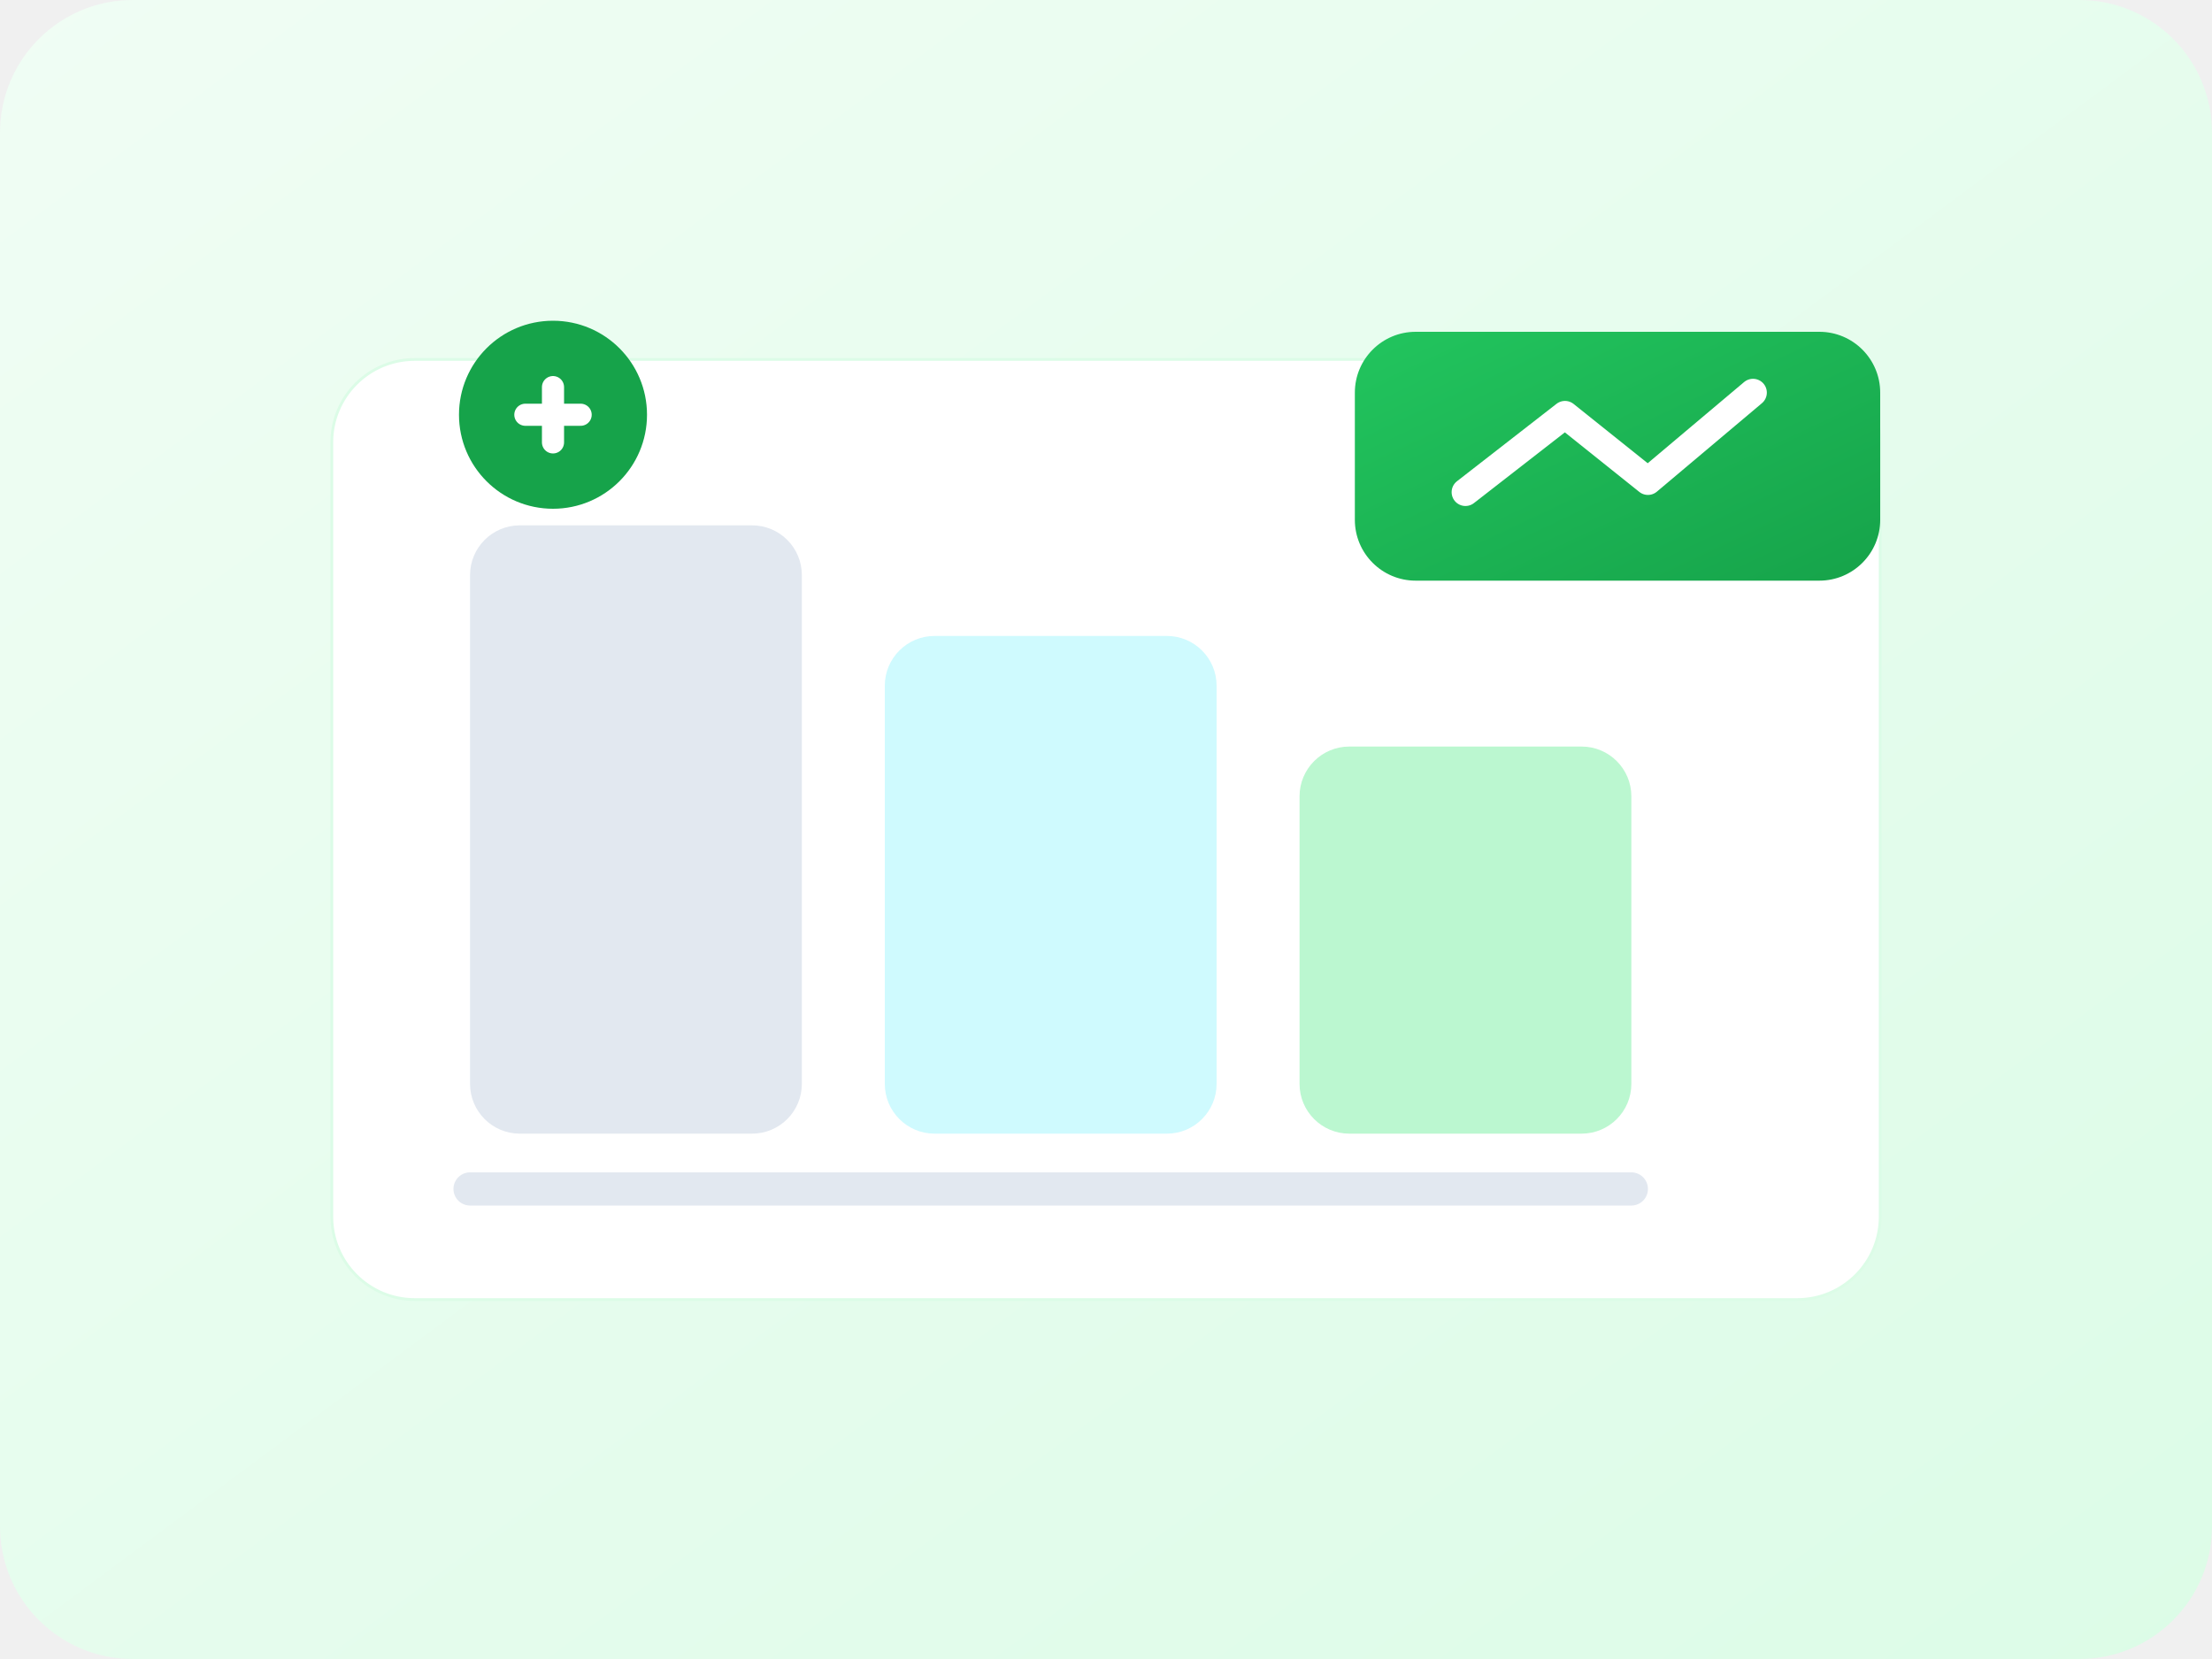
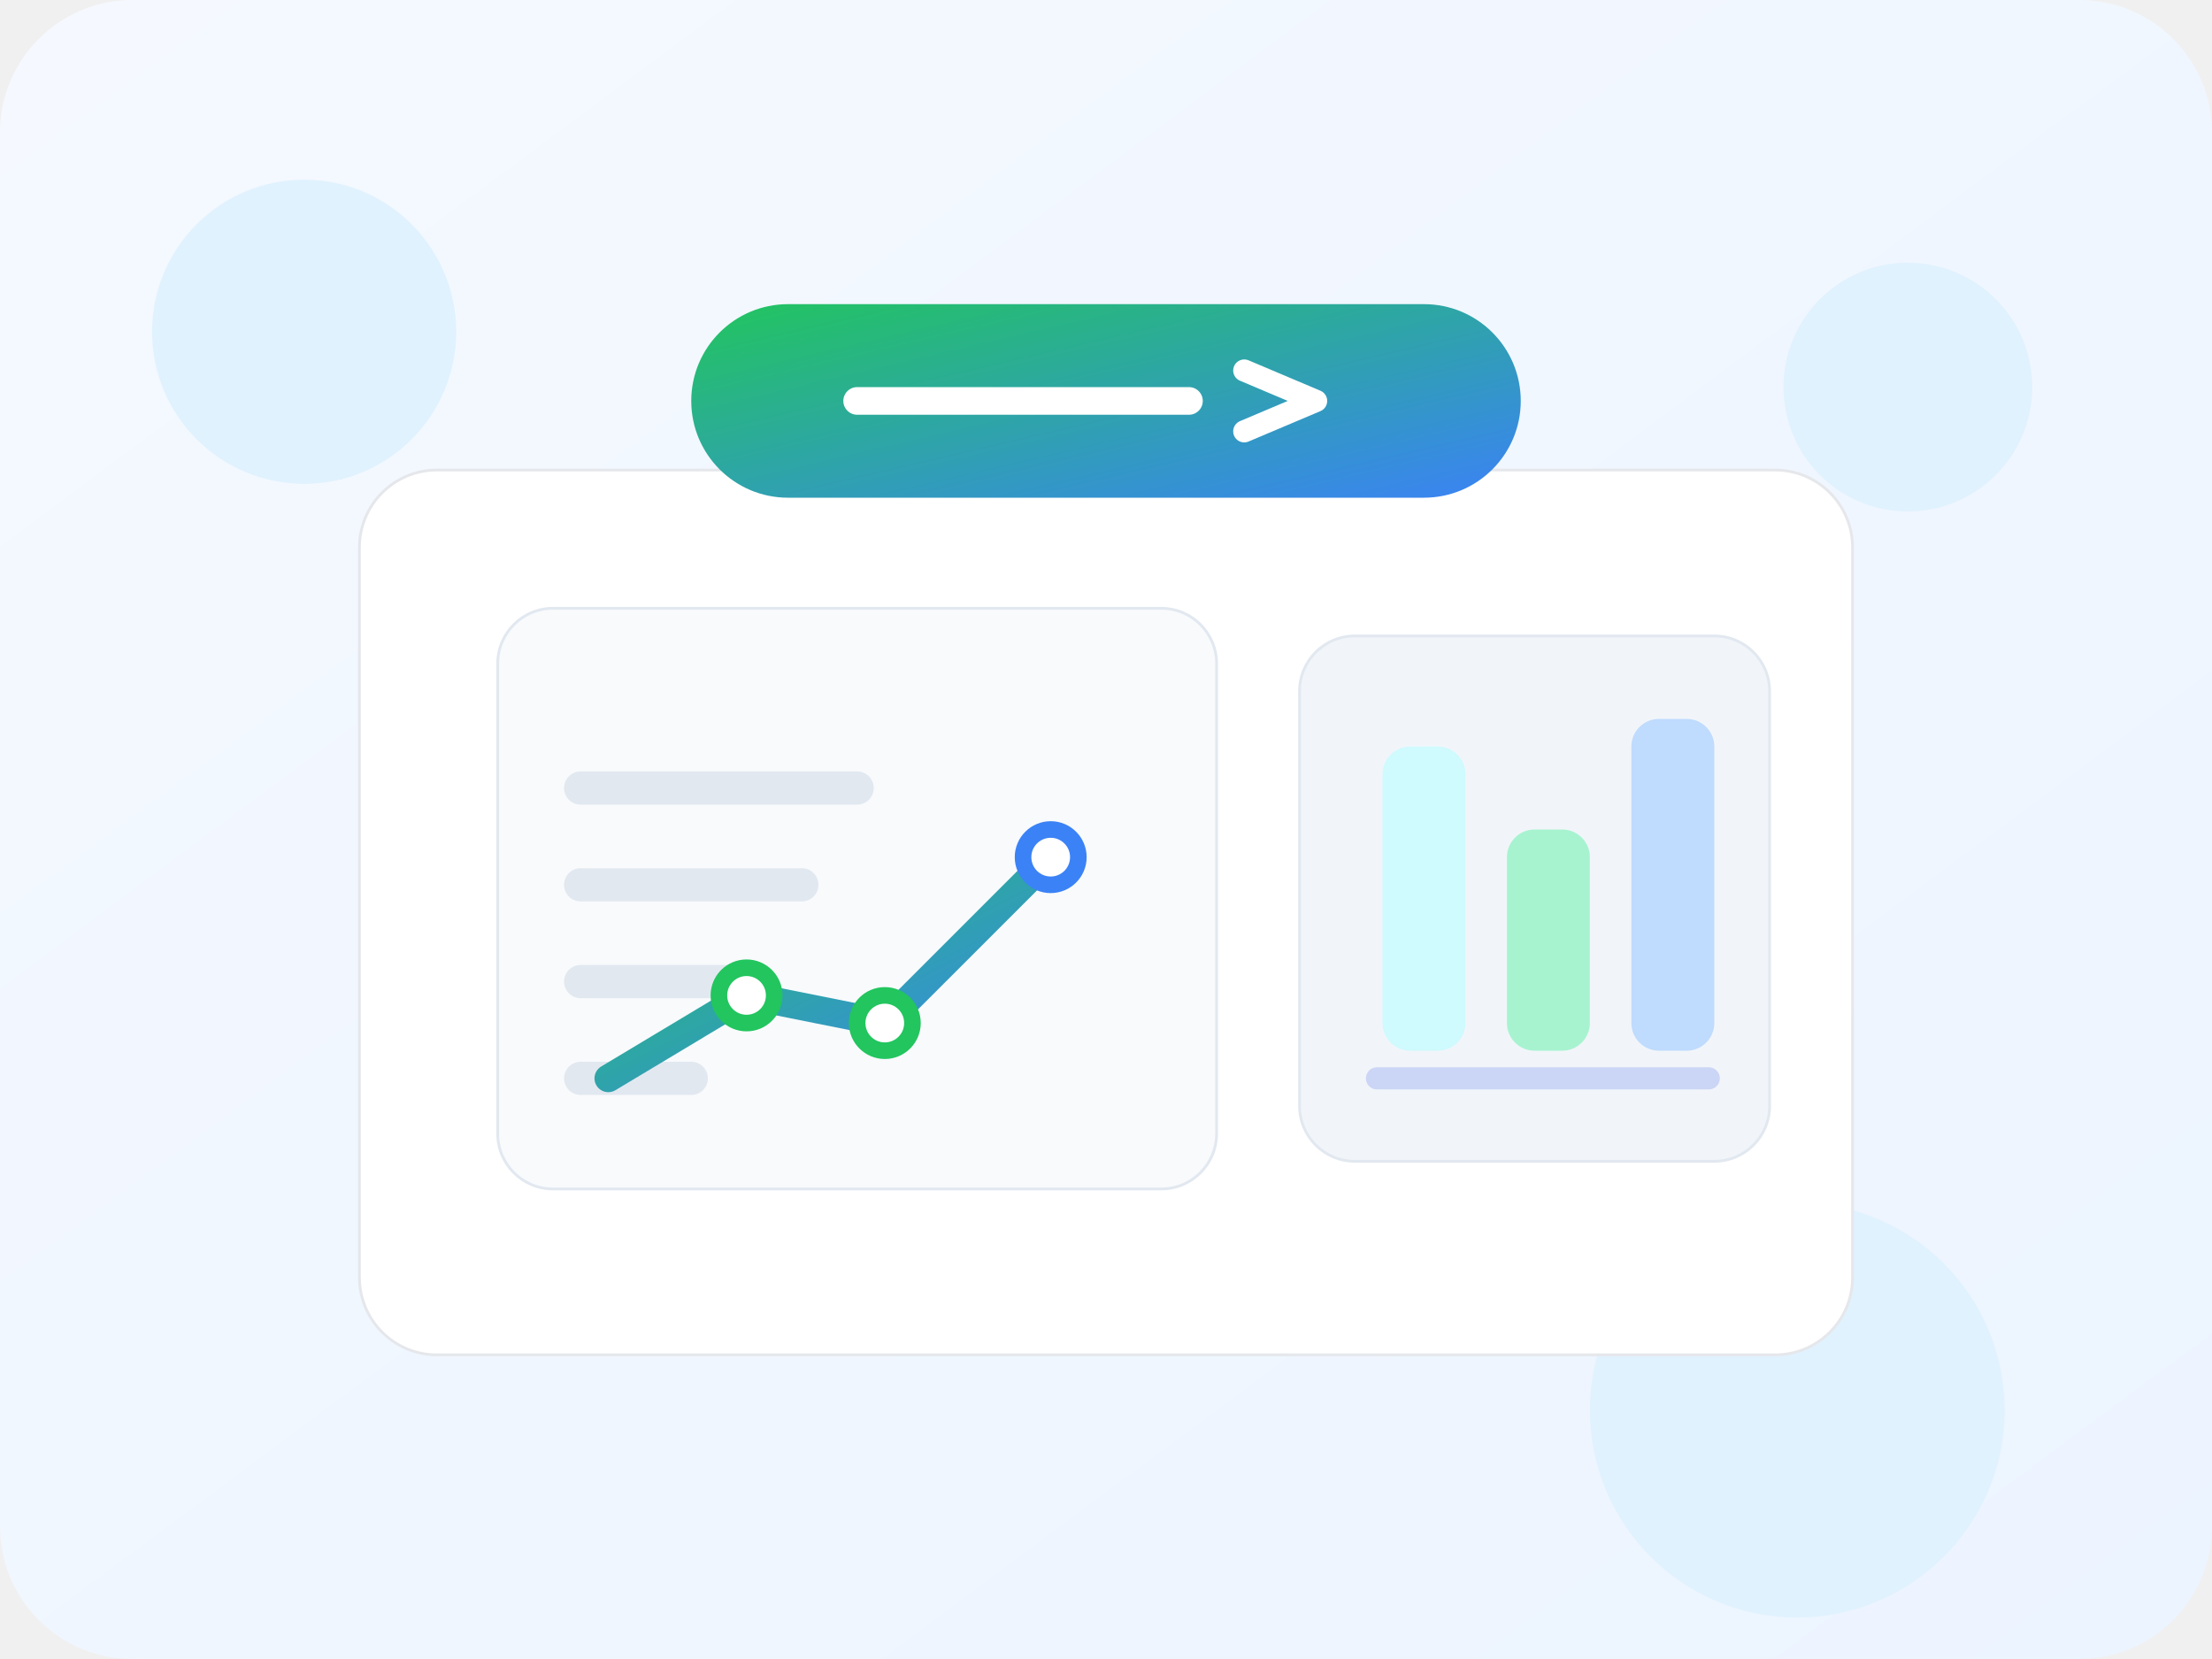
<svg xmlns="http://www.w3.org/2000/svg" width="800" height="600" viewBox="0 0 800 600" fill="none">
  <defs>
    <linearGradient id="bg" x1="0" y1="0" x2="1" y2="1">
-       <stop offset="0" stop-color="#F0FDF4" />
-       <stop offset="1" stop-color="#DCFCE7" />
+       <stop offset="0" stop-color="#F5F9FF" />
+       <stop offset="1" stop-color="#ECF4FF" />
    </linearGradient>
    <linearGradient id="accent" x1="0" y1="0" x2="1" y2="1">
      <stop offset="0" stop-color="#22C55E" />
-       <stop offset="1" stop-color="#16A34A" />
+       <stop offset="1" stop-color="#3B82F6" />
    </linearGradient>
  </defs>
  <rect width="800" height="600" rx="48" fill="url(#bg)" />
-   <rect x="120" y="130" width="560" height="340" rx="30" fill="white" stroke="#DCFCE7" />
-   <rect x="170" y="190" width="120" height="220" rx="18" fill="#E2E8F0" />
-   <rect x="320" y="230" width="120" height="180" rx="18" fill="#CFFAFE" />
-   <rect x="470" y="270" width="120" height="140" rx="18" fill="#BBF7D0" />
-   <path d="M170 430h420" stroke="#E2E8F0" stroke-width="12" stroke-linecap="round" />
-   <g transform="translate(490 120)">
-     <rect width="190" height="90" rx="22" fill="url(#accent)" />
-     <path d="M40 58l36-28 30 24 38-32" stroke="white" stroke-width="10" stroke-linecap="round" stroke-linejoin="round" />
+   <circle cx="110" cy="120" r="55" fill="#E0F2FE" />
+   <circle cx="690" cy="140" r="45" fill="#E0F2FE" />
+   <circle cx="650" cy="510" r="75" fill="#E0F2FE" />
+   <rect x="130" y="170" width="540" height="320" rx="28" fill="white" stroke="#E5E7EB" />
+   <g transform="translate(180 220)">
+     <rect x="0" y="0" width="260" height="210" rx="20" fill="#F8FAFC" stroke="#E2E8F0" />
+     <path d="M30 170h40" stroke="#E2E8F0" stroke-width="12" stroke-linecap="round" />
+     <path d="M30 135h60" stroke="#E2E8F0" stroke-width="12" stroke-linecap="round" />
+     <path d="M30 100h80" stroke="#E2E8F0" stroke-width="12" stroke-linecap="round" />
+     <path d="M30 65h100" stroke="#E2E8F0" stroke-width="12" stroke-linecap="round" />
+     <path d="M40 170L90 140L140 150L200 90" stroke="url(#accent)" stroke-width="10" stroke-linecap="round" stroke-linejoin="round" />
+     <circle cx="90" cy="140" r="10" fill="white" stroke="#22C55E" stroke-width="6" />
+     <circle cx="140" cy="150" r="10" fill="white" stroke="#22C55E" stroke-width="6" />
+     <circle cx="200" cy="90" r="10" fill="white" stroke="#3B82F6" stroke-width="6" />
  </g>
-   <g transform="translate(200 150)">
-     <circle cx="0" cy="0" r="34" fill="#16A34A" />
-     <path d="M-10 0h20" stroke="white" stroke-width="8" stroke-linecap="round" />
-     <path d="M0 -10v20" stroke="white" stroke-width="8" stroke-linecap="round" />
+   <g transform="translate(470 230)">
+     <rect x="0" y="0" width="170" height="190" rx="20" fill="#F1F5F9" stroke="#E2E8F0" />
+     <rect x="30" y="40" width="30" height="110" rx="10" fill="#CFFAFE" />
+     <rect x="75" y="70" width="30" height="80" rx="10" fill="#A7F3D0" />
+     <rect x="120" y="30" width="30" height="120" rx="10" fill="#BFDBFE" />
+     <path d="M28 160h120" stroke="#CBD5F5" stroke-width="8" stroke-linecap="round" />
+   </g>
+   <g transform="translate(250 110)">
+     <rect x="0" y="0" width="300" height="70" rx="35" fill="url(#accent)" />
+     <path d="M60 35h120" stroke="white" stroke-width="10" stroke-linecap="round" />
+     <path d="M200 24l26 11-26 11" stroke="white" stroke-width="8" stroke-linecap="round" stroke-linejoin="round" />
  </g>
</svg>
